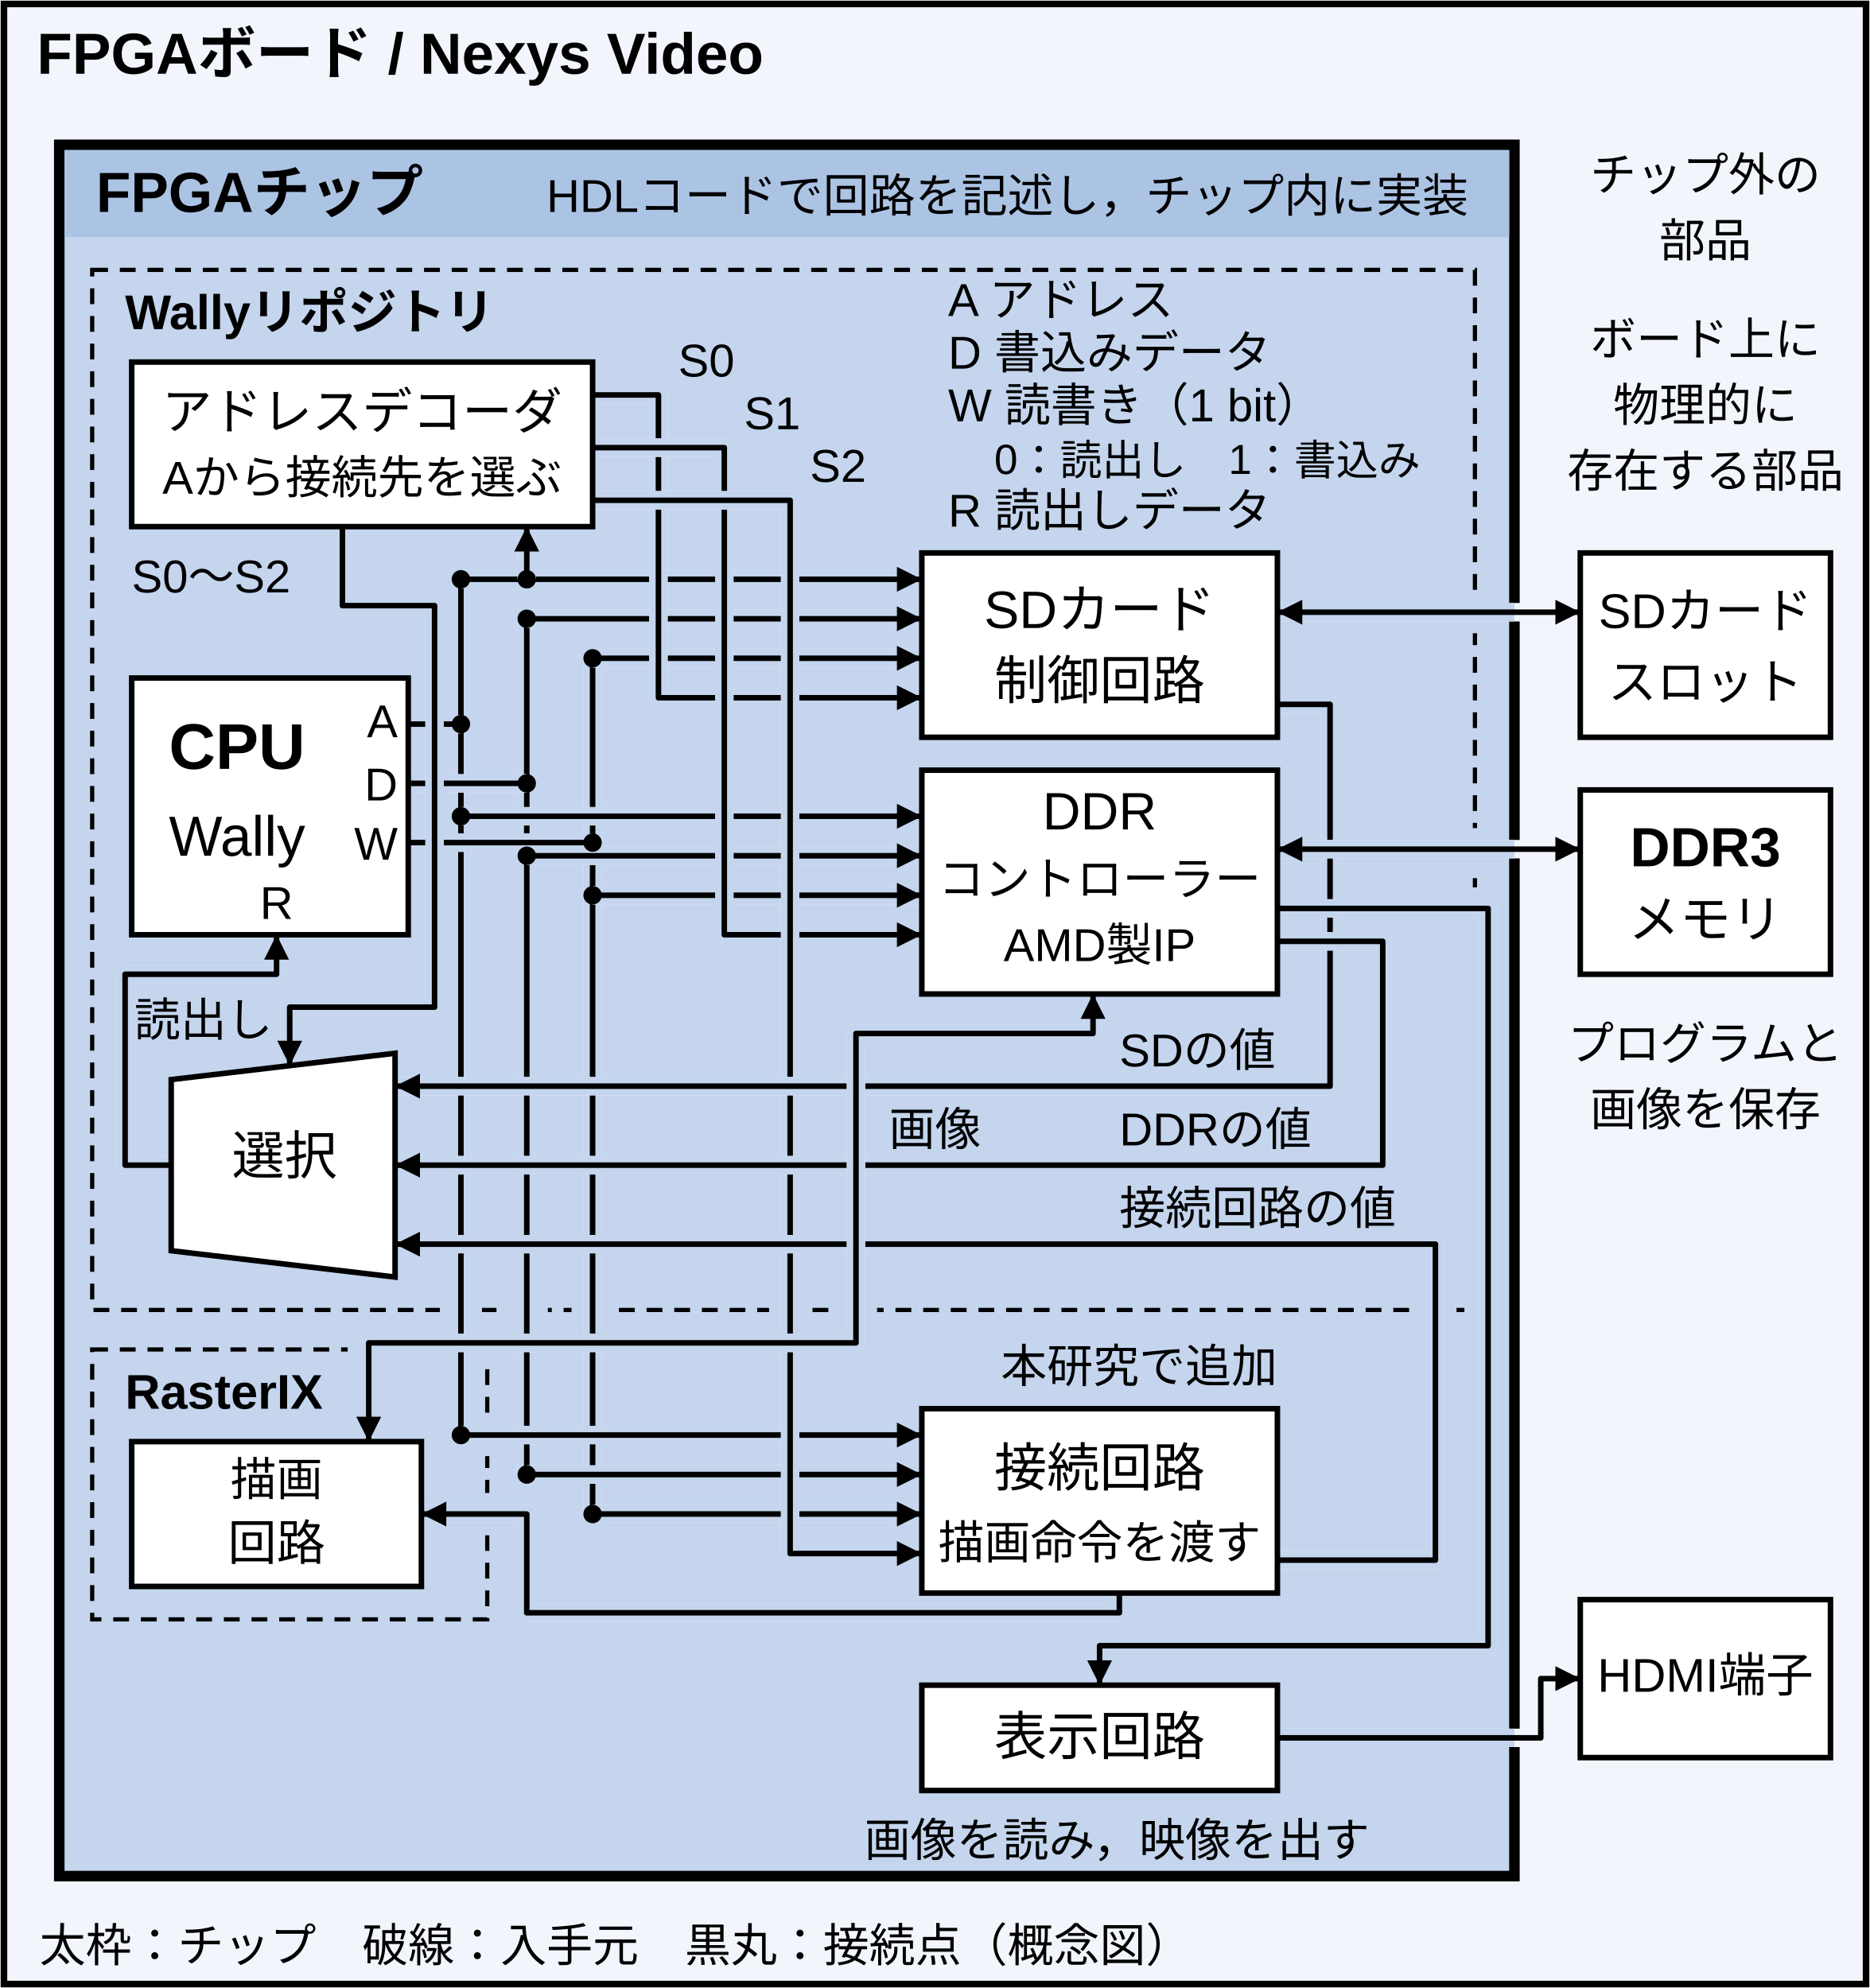
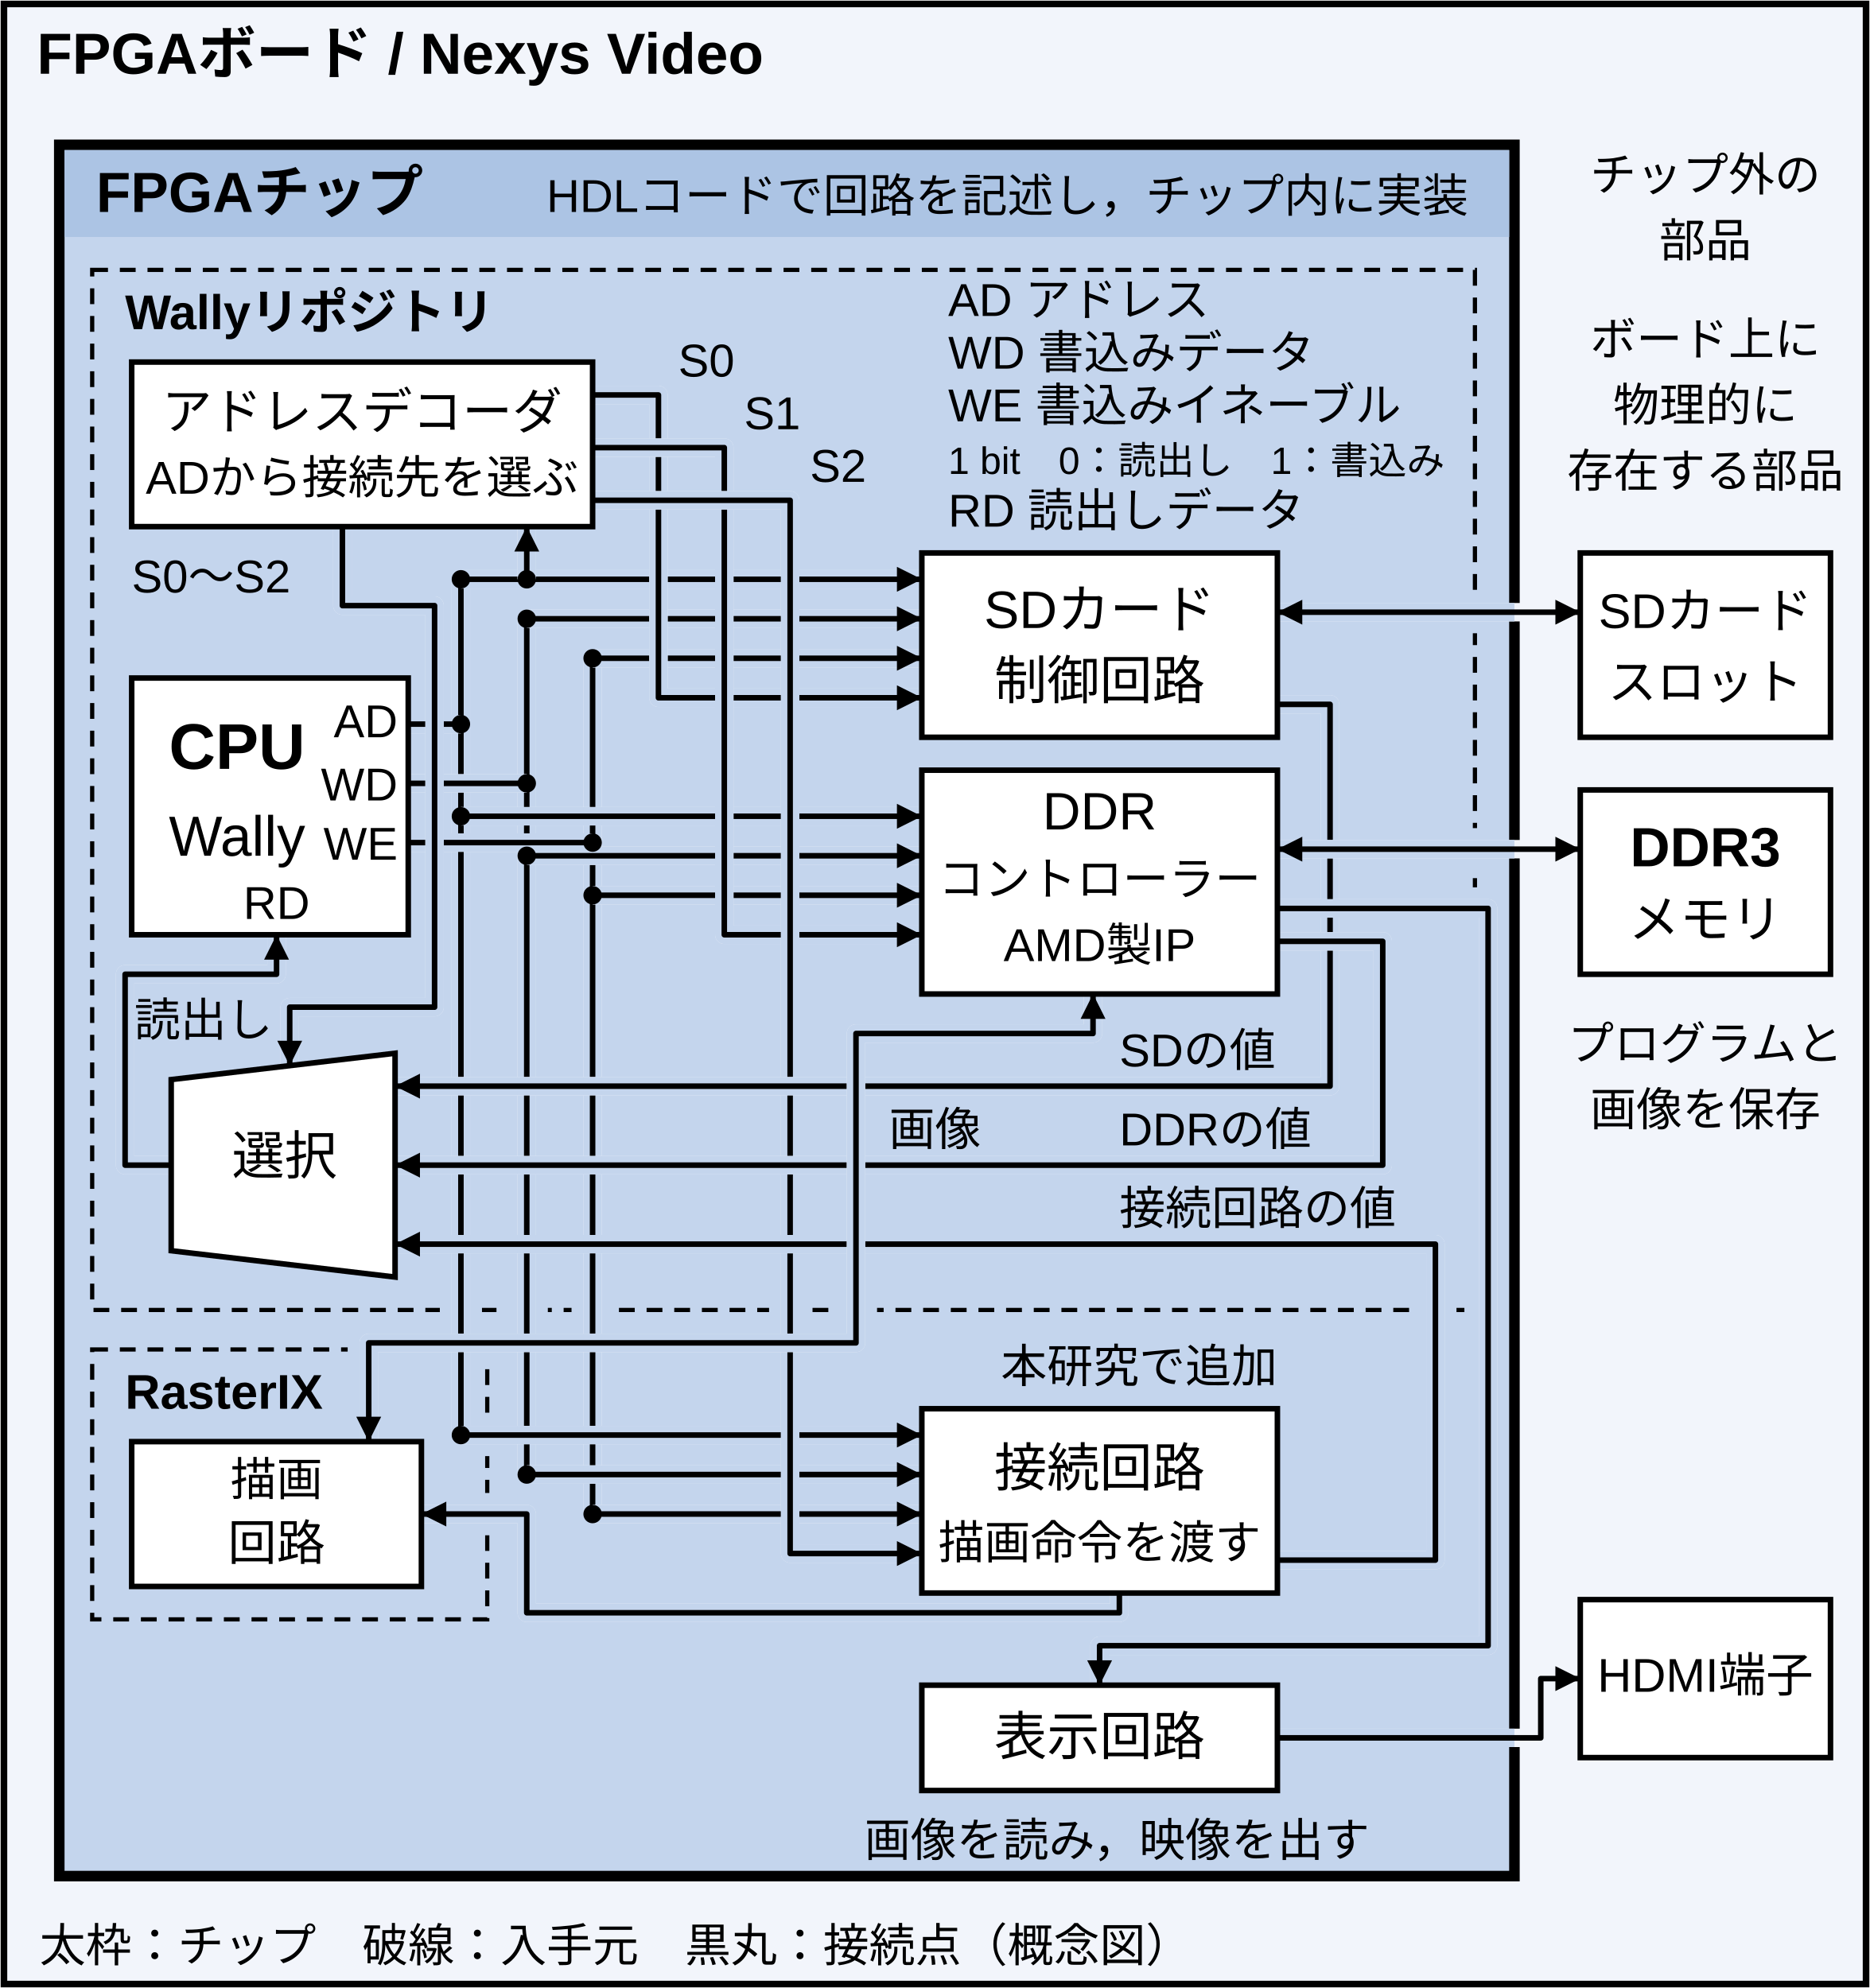
<svg xmlns="http://www.w3.org/2000/svg" width="1420" height="1510" viewBox="0 0 1420 1510" role="img" aria-labelledby="title desc">
  <defs>
    <clipPath id="chip-area">
      <rect x="45" y="110" width="1105" height="1315" />
    </clipPath>
    <marker id="arrow" viewBox="0 0 10 10" refX="10" refY="5" markerWidth="4.5" markerHeight="4.5" orient="auto-start-reverse">
      <path d="M0 0L10 5L0 10Z" fill="#000000" />
    </marker>
    <mask id="source-clearance" maskUnits="userSpaceOnUse" x="0" y="0" width="1420" height="1510">
      <rect width="1420" height="1510" fill="white" />
      <path d="M350 440L350 1090" stroke="black" fill="none" stroke-width="32" stroke-linecap="round" stroke-linejoin="round" />
      <path d="M400 470L400 1120" stroke="black" fill="none" stroke-width="32" stroke-linecap="round" stroke-linejoin="round" />
      <path d="M450 500L450 1150" stroke="black" fill="none" stroke-width="32" stroke-linecap="round" stroke-linejoin="round" />
      <path d="M350 440L700 440" stroke="black" fill="none" stroke-width="32" stroke-linecap="round" stroke-linejoin="round" />
      <path d="M350 620L700 620" stroke="black" fill="none" stroke-width="32" stroke-linecap="round" stroke-linejoin="round" />
      <path d="M350 1090L700 1090" stroke="black" fill="none" stroke-width="32" stroke-linecap="round" stroke-linejoin="round" />
      <path d="M400 470L700 470" stroke="black" fill="none" stroke-width="32" stroke-linecap="round" stroke-linejoin="round" />
      <path d="M400 650L700 650" stroke="black" fill="none" stroke-width="32" stroke-linecap="round" stroke-linejoin="round" />
      <path d="M400 1120L700 1120" stroke="black" fill="none" stroke-width="32" stroke-linecap="round" stroke-linejoin="round" />
      <path d="M450 500L700 500" stroke="black" fill="none" stroke-width="32" stroke-linecap="round" stroke-linejoin="round" />
      <path d="M450 680L700 680" stroke="black" fill="none" stroke-width="32" stroke-linecap="round" stroke-linejoin="round" />
      <path d="M450 1150L700 1150" stroke="black" fill="none" stroke-width="32" stroke-linecap="round" stroke-linejoin="round" />
      <path d="M310 550L350 550" stroke="black" fill="none" stroke-width="32" stroke-linecap="round" stroke-linejoin="round" />
      <path d="M310 595L400 595" stroke="black" fill="none" stroke-width="32" stroke-linecap="round" stroke-linejoin="round" />
      <path d="M310 640L450 640" stroke="black" fill="none" stroke-width="32" stroke-linecap="round" stroke-linejoin="round" />
      <path d="M400 440L400 400" stroke="black" fill="none" stroke-width="32" stroke-linecap="round" stroke-linejoin="round" />
      <path d="M450 300L500 300L500 530L700 530" stroke="black" fill="none" stroke-width="32" stroke-linecap="round" stroke-linejoin="round" />
      <path d="M450 340L550 340L550 710L700 710" stroke="black" fill="none" stroke-width="32" stroke-linecap="round" stroke-linejoin="round" />
      <path d="M450 380L600 380L600 1180L700 1180" stroke="black" fill="none" stroke-width="32" stroke-linecap="round" stroke-linejoin="round" />
      <path d="M260 400L260 460L330 460L330 765L220 765L220 809.412" stroke="black" fill="none" stroke-width="32" stroke-linecap="round" stroke-linejoin="round" />
      <path d="M970 535L1010 535L1010 825L300 825" stroke="black" fill="none" stroke-width="32" stroke-linecap="round" stroke-linejoin="round" />
      <path d="M970 715L1050 715L1050 885L300 885" stroke="black" fill="none" stroke-width="32" stroke-linecap="round" stroke-linejoin="round" />
      <path d="M970 1185L1090 1185L1090 945L300 945" stroke="black" fill="none" stroke-width="32" stroke-linecap="round" stroke-linejoin="round" />
      <path d="M130 885L95 885L95 740L210 740L210 710" stroke="black" fill="none" stroke-width="32" stroke-linecap="round" stroke-linejoin="round" />
      <path d="M850 1210L850 1225L400 1225L400 1150L320 1150" stroke="black" fill="none" stroke-width="32" stroke-linecap="round" stroke-linejoin="round" />
      <path d="M280 1095L280 1020L650 1020L650 785L830 785L830 755" stroke="black" fill="none" stroke-width="32" stroke-linecap="round" stroke-linejoin="round" />
      <path d="M970 465L1200 465" stroke="black" fill="none" stroke-width="32" stroke-linecap="round" stroke-linejoin="round" />
      <path d="M970 645L1200 645" stroke="black" fill="none" stroke-width="32" stroke-linecap="round" stroke-linejoin="round" />
      <path d="M970 690L1130 690L1130 1250L835 1250L835 1280" stroke="black" fill="none" stroke-width="32" stroke-linecap="round" stroke-linejoin="round" />
      <path d="M970 1320L1170 1320L1170 1275L1200 1275" stroke="black" fill="none" stroke-width="32" stroke-linecap="round" stroke-linejoin="round" />
    </mask>
  </defs>
  <rect width="1420" height="1510" fill="white" />
  <g font-family="Yu Gothic,Arial,sans-serif" fill="#000000">
    <rect id="fpga-board" x="3" y="3" width="1414" height="1504" fill="#F2F5FB" stroke="black" stroke-width="5" />
    <text x="28" y="56" font-size="44" font-weight="bold" fill="#000000">FPGAボード / Nexys Video</text>
    <rect id="fpga-chip" x="45" y="110" width="1105" height="1315" fill="#C4D5ED" stroke="black" stroke-width="8" />
    <rect x="49" y="114" width="1097" height="66" fill="#ACC4E4" />
    <text x="73" y="161" font-size="43" font-weight="bold" fill="#000000">FPGAチップ</text>
    <text x="1295" y="145" font-size="35" text-anchor="middle" fill="#000000">チップ外の</text>
    <text x="1295" y="195" font-size="35" text-anchor="middle" fill="#000000">部品</text>
    <g id="source-outlines" fill="none" stroke="black" stroke-width="3.2" stroke-dasharray="12 9" mask="url(#source-clearance)">
      <rect id="wally-source" x="70" y="205" width="1050" height="790" />
      <rect id="rasterix-source" x="70" y="1025" width="300" height="205" />
    </g>
    <path d="M350 440L350 1090" fill="none" stroke="#F2F5FB" stroke-width="14" stroke-linejoin="round" />
    <path d="M350 440L350 1090" fill="none" stroke="#C4D5ED" stroke-width="14" stroke-linejoin="round" clip-path="url(#chip-area)" />
-     <path data-net="A" data-source="CPU" data-target="Fanout" d="M350 440L350 1090" fill="none" stroke="#000000" stroke-width="4.2" stroke-linejoin="round" />
+     <path data-net="AD" data-source="CPU" data-target="Fanout" d="M350 440L350 1090" fill="none" stroke="#000000" stroke-width="4.2" stroke-linejoin="round" />
    <path d="M400 470L400 1120" fill="none" stroke="#F2F5FB" stroke-width="14" stroke-linejoin="round" />
    <path d="M400 470L400 1120" fill="none" stroke="#C4D5ED" stroke-width="14" stroke-linejoin="round" clip-path="url(#chip-area)" />
-     <path data-net="D" data-source="CPU" data-target="Fanout" d="M400 470L400 1120" fill="none" stroke="#000000" stroke-width="4.2" stroke-linejoin="round" />
+     <path data-net="WD" data-source="CPU" data-target="Fanout" d="M400 470L400 1120" fill="none" stroke="#000000" stroke-width="4.2" stroke-linejoin="round" />
    <path d="M450 500L450 1150" fill="none" stroke="#F2F5FB" stroke-width="14" stroke-linejoin="round" />
    <path d="M450 500L450 1150" fill="none" stroke="#C4D5ED" stroke-width="14" stroke-linejoin="round" clip-path="url(#chip-area)" />
-     <path data-net="W" data-source="CPU" data-target="Fanout" d="M450 500L450 1150" fill="none" stroke="#000000" stroke-width="4.2" stroke-linejoin="round" />
+     <path data-net="WE" data-source="CPU" data-target="Fanout" d="M450 500L450 1150" fill="none" stroke="#000000" stroke-width="4.2" stroke-linejoin="round" />
    <path d="M350 440L700 440" fill="none" stroke="#F2F5FB" stroke-width="14" stroke-linejoin="round" />
    <path d="M350 440L700 440" fill="none" stroke="#C4D5ED" stroke-width="14" stroke-linejoin="round" clip-path="url(#chip-area)" />
-     <path data-net="A" data-source="CPU" data-target="SD" d="M350 440L700 440" fill="none" stroke="#000000" stroke-width="4.2" stroke-linejoin="round" marker-end="url(#arrow)" />
+     <path data-net="AD" data-source="CPU" data-target="SD" d="M350 440L700 440" fill="none" stroke="#000000" stroke-width="4.2" stroke-linejoin="round" marker-end="url(#arrow)" />
    <path d="M350 620L700 620" fill="none" stroke="#F2F5FB" stroke-width="14" stroke-linejoin="round" />
    <path d="M350 620L700 620" fill="none" stroke="#C4D5ED" stroke-width="14" stroke-linejoin="round" clip-path="url(#chip-area)" />
-     <path data-net="A" data-source="CPU" data-target="DDR" d="M350 620L700 620" fill="none" stroke="#000000" stroke-width="4.2" stroke-linejoin="round" marker-end="url(#arrow)" />
+     <path data-net="AD" data-source="CPU" data-target="DDR" d="M350 620L700 620" fill="none" stroke="#000000" stroke-width="4.2" stroke-linejoin="round" marker-end="url(#arrow)" />
    <path d="M350 1090L700 1090" fill="none" stroke="#F2F5FB" stroke-width="14" stroke-linejoin="round" />
    <path d="M350 1090L700 1090" fill="none" stroke="#C4D5ED" stroke-width="14" stroke-linejoin="round" clip-path="url(#chip-area)" />
-     <path data-net="A" data-source="CPU" data-target="CommandPort" d="M350 1090L700 1090" fill="none" stroke="#000000" stroke-width="4.2" stroke-linejoin="round" marker-end="url(#arrow)" />
+     <path data-net="AD" data-source="CPU" data-target="CommandPort" d="M350 1090L700 1090" fill="none" stroke="#000000" stroke-width="4.2" stroke-linejoin="round" marker-end="url(#arrow)" />
    <path d="M400 470L700 470" fill="none" stroke="#F2F5FB" stroke-width="14" stroke-linejoin="round" />
    <path d="M400 470L700 470" fill="none" stroke="#C4D5ED" stroke-width="14" stroke-linejoin="round" clip-path="url(#chip-area)" />
-     <path data-net="D" data-source="CPU" data-target="SD" d="M400 470L700 470" fill="none" stroke="#000000" stroke-width="4.2" stroke-linejoin="round" marker-end="url(#arrow)" />
+     <path data-net="WD" data-source="CPU" data-target="SD" d="M400 470L700 470" fill="none" stroke="#000000" stroke-width="4.2" stroke-linejoin="round" marker-end="url(#arrow)" />
    <path d="M400 650L700 650" fill="none" stroke="#F2F5FB" stroke-width="14" stroke-linejoin="round" />
    <path d="M400 650L700 650" fill="none" stroke="#C4D5ED" stroke-width="14" stroke-linejoin="round" clip-path="url(#chip-area)" />
-     <path data-net="D" data-source="CPU" data-target="DDR" d="M400 650L700 650" fill="none" stroke="#000000" stroke-width="4.2" stroke-linejoin="round" marker-end="url(#arrow)" />
+     <path data-net="WD" data-source="CPU" data-target="DDR" d="M400 650L700 650" fill="none" stroke="#000000" stroke-width="4.2" stroke-linejoin="round" marker-end="url(#arrow)" />
    <path d="M400 1120L700 1120" fill="none" stroke="#F2F5FB" stroke-width="14" stroke-linejoin="round" />
    <path d="M400 1120L700 1120" fill="none" stroke="#C4D5ED" stroke-width="14" stroke-linejoin="round" clip-path="url(#chip-area)" />
-     <path data-net="D" data-source="CPU" data-target="CommandPort" d="M400 1120L700 1120" fill="none" stroke="#000000" stroke-width="4.2" stroke-linejoin="round" marker-end="url(#arrow)" />
+     <path data-net="WD" data-source="CPU" data-target="CommandPort" d="M400 1120L700 1120" fill="none" stroke="#000000" stroke-width="4.2" stroke-linejoin="round" marker-end="url(#arrow)" />
    <path d="M450 500L700 500" fill="none" stroke="#F2F5FB" stroke-width="14" stroke-linejoin="round" />
    <path d="M450 500L700 500" fill="none" stroke="#C4D5ED" stroke-width="14" stroke-linejoin="round" clip-path="url(#chip-area)" />
-     <path data-net="W" data-source="CPU" data-target="SD" d="M450 500L700 500" fill="none" stroke="#000000" stroke-width="4.2" stroke-linejoin="round" marker-end="url(#arrow)" />
+     <path data-net="WE" data-source="CPU" data-target="SD" d="M450 500L700 500" fill="none" stroke="#000000" stroke-width="4.2" stroke-linejoin="round" marker-end="url(#arrow)" />
    <path d="M450 680L700 680" fill="none" stroke="#F2F5FB" stroke-width="14" stroke-linejoin="round" />
    <path d="M450 680L700 680" fill="none" stroke="#C4D5ED" stroke-width="14" stroke-linejoin="round" clip-path="url(#chip-area)" />
-     <path data-net="W" data-source="CPU" data-target="DDR" d="M450 680L700 680" fill="none" stroke="#000000" stroke-width="4.2" stroke-linejoin="round" marker-end="url(#arrow)" />
+     <path data-net="WE" data-source="CPU" data-target="DDR" d="M450 680L700 680" fill="none" stroke="#000000" stroke-width="4.2" stroke-linejoin="round" marker-end="url(#arrow)" />
    <path d="M450 1150L700 1150" fill="none" stroke="#F2F5FB" stroke-width="14" stroke-linejoin="round" />
    <path d="M450 1150L700 1150" fill="none" stroke="#C4D5ED" stroke-width="14" stroke-linejoin="round" clip-path="url(#chip-area)" />
-     <path data-net="W" data-source="CPU" data-target="CommandPort" d="M450 1150L700 1150" fill="none" stroke="#000000" stroke-width="4.2" stroke-linejoin="round" marker-end="url(#arrow)" />
+     <path data-net="WE" data-source="CPU" data-target="CommandPort" d="M450 1150L700 1150" fill="none" stroke="#000000" stroke-width="4.2" stroke-linejoin="round" marker-end="url(#arrow)" />
    <path d="M310 550L350 550" fill="none" stroke="#F2F5FB" stroke-width="14" stroke-linejoin="round" />
    <path d="M310 550L350 550" fill="none" stroke="#C4D5ED" stroke-width="14" stroke-linejoin="round" clip-path="url(#chip-area)" />
-     <path data-net="A" data-source="CPU" data-target="Fanout" d="M310 550L350 550" fill="none" stroke="#000000" stroke-width="4.2" stroke-linejoin="round" />
+     <path data-net="AD" data-source="CPU" data-target="Fanout" d="M310 550L350 550" fill="none" stroke="#000000" stroke-width="4.2" stroke-linejoin="round" />
    <path d="M310 595L400 595" fill="none" stroke="#F2F5FB" stroke-width="14" stroke-linejoin="round" />
    <path d="M310 595L400 595" fill="none" stroke="#C4D5ED" stroke-width="14" stroke-linejoin="round" clip-path="url(#chip-area)" />
-     <path data-net="D" data-source="CPU" data-target="Fanout" d="M310 595L400 595" fill="none" stroke="#000000" stroke-width="4.2" stroke-linejoin="round" />
+     <path data-net="WD" data-source="CPU" data-target="Fanout" d="M310 595L400 595" fill="none" stroke="#000000" stroke-width="4.2" stroke-linejoin="round" />
    <path d="M310 640L450 640" fill="none" stroke="#F2F5FB" stroke-width="14" stroke-linejoin="round" />
    <path d="M310 640L450 640" fill="none" stroke="#C4D5ED" stroke-width="14" stroke-linejoin="round" clip-path="url(#chip-area)" />
-     <path data-net="W" data-source="CPU" data-target="Fanout" d="M310 640L450 640" fill="none" stroke="#000000" stroke-width="4.2" stroke-linejoin="round" />
+     <path data-net="WE" data-source="CPU" data-target="Fanout" d="M310 640L450 640" fill="none" stroke="#000000" stroke-width="4.2" stroke-linejoin="round" />
    <path d="M400 440L400 400" fill="none" stroke="#F2F5FB" stroke-width="14" stroke-linejoin="round" />
    <path d="M400 440L400 400" fill="none" stroke="#C4D5ED" stroke-width="14" stroke-linejoin="round" clip-path="url(#chip-area)" />
-     <path data-net="A" data-source="CPU" data-target="Decoder" d="M400 440L400 400" fill="none" stroke="#000000" stroke-width="4.2" stroke-linejoin="round" marker-end="url(#arrow)" />
+     <path data-net="AD" data-source="CPU" data-target="Decoder" d="M400 440L400 400" fill="none" stroke="#000000" stroke-width="4.2" stroke-linejoin="round" marker-end="url(#arrow)" />
    <path d="M450 300L500 300L500 530L700 530" fill="none" stroke="#F2F5FB" stroke-width="14" stroke-linejoin="round" />
    <path d="M450 300L500 300L500 530L700 530" fill="none" stroke="#C4D5ED" stroke-width="14" stroke-linejoin="round" clip-path="url(#chip-area)" />
    <path data-net="S0" data-source="Decoder" data-target="SD" d="M450 300L500 300L500 530L700 530" fill="none" stroke="#000000" stroke-width="4.2" stroke-linejoin="round" marker-end="url(#arrow)" />
    <path d="M450 340L550 340L550 710L700 710" fill="none" stroke="#F2F5FB" stroke-width="14" stroke-linejoin="round" />
    <path d="M450 340L550 340L550 710L700 710" fill="none" stroke="#C4D5ED" stroke-width="14" stroke-linejoin="round" clip-path="url(#chip-area)" />
    <path data-net="S1" data-source="Decoder" data-target="DDR" d="M450 340L550 340L550 710L700 710" fill="none" stroke="#000000" stroke-width="4.2" stroke-linejoin="round" marker-end="url(#arrow)" />
    <path d="M450 380L600 380L600 1180L700 1180" fill="none" stroke="#F2F5FB" stroke-width="14" stroke-linejoin="round" />
    <path d="M450 380L600 380L600 1180L700 1180" fill="none" stroke="#C4D5ED" stroke-width="14" stroke-linejoin="round" clip-path="url(#chip-area)" />
    <path data-net="S2" data-source="Decoder" data-target="CommandPort" d="M450 380L600 380L600 1180L700 1180" fill="none" stroke="#000000" stroke-width="4.2" stroke-linejoin="round" marker-end="url(#arrow)" />
    <path d="M260 400L260 460L330 460L330 765L220 765L220 809.412" fill="none" stroke="#F2F5FB" stroke-width="14" stroke-linejoin="round" />
    <path d="M260 400L260 460L330 460L330 765L220 765L220 809.412" fill="none" stroke="#C4D5ED" stroke-width="14" stroke-linejoin="round" clip-path="url(#chip-area)" />
    <path data-net="S0,S1,S2" data-source="Decoder" data-target="ReadMux" d="M260 400L260 460L330 460L330 765L220 765L220 809.412" fill="none" stroke="#000000" stroke-width="4.2" stroke-linejoin="round" marker-end="url(#arrow)" />
    <path d="M970 535L1010 535L1010 825L300 825" fill="none" stroke="#F2F5FB" stroke-width="14" stroke-linejoin="round" />
    <path d="M970 535L1010 535L1010 825L300 825" fill="none" stroke="#C4D5ED" stroke-width="14" stroke-linejoin="round" clip-path="url(#chip-area)" />
    <path data-net="ReadSD" data-source="SD" data-target="ReadMux" d="M970 535L1010 535L1010 825L300 825" fill="none" stroke="#000000" stroke-width="4.2" stroke-linejoin="round" marker-end="url(#arrow)" />
    <path d="M970 715L1050 715L1050 885L300 885" fill="none" stroke="#F2F5FB" stroke-width="14" stroke-linejoin="round" />
    <path d="M970 715L1050 715L1050 885L300 885" fill="none" stroke="#C4D5ED" stroke-width="14" stroke-linejoin="round" clip-path="url(#chip-area)" />
    <path data-net="ReadDDR" data-source="DDR" data-target="ReadMux" d="M970 715L1050 715L1050 885L300 885" fill="none" stroke="#000000" stroke-width="4.2" stroke-linejoin="round" marker-end="url(#arrow)" />
    <path d="M970 1185L1090 1185L1090 945L300 945" fill="none" stroke="#F2F5FB" stroke-width="14" stroke-linejoin="round" />
    <path d="M970 1185L1090 1185L1090 945L300 945" fill="none" stroke="#C4D5ED" stroke-width="14" stroke-linejoin="round" clip-path="url(#chip-area)" />
    <path data-net="ReadGraphicsPort" data-source="CommandPort" data-target="ReadMux" d="M970 1185L1090 1185L1090 945L300 945" fill="none" stroke="#000000" stroke-width="4.2" stroke-linejoin="round" marker-end="url(#arrow)" />
    <path d="M130 885L95 885L95 740L210 740L210 710" fill="none" stroke="#F2F5FB" stroke-width="14" stroke-linejoin="round" />
    <path d="M130 885L95 885L95 740L210 740L210 710" fill="none" stroke="#C4D5ED" stroke-width="14" stroke-linejoin="round" clip-path="url(#chip-area)" />
    <path data-net="ReadData" data-source="ReadMux" data-target="CPU" d="M130 885L95 885L95 740L210 740L210 710" fill="none" stroke="#000000" stroke-width="4.2" stroke-linejoin="round" marker-end="url(#arrow)" />
    <path d="M850 1210L850 1225L400 1225L400 1150L320 1150" fill="none" stroke="#F2F5FB" stroke-width="14" stroke-linejoin="round" />
    <path d="M850 1210L850 1225L400 1225L400 1150L320 1150" fill="none" stroke="#C4D5ED" stroke-width="14" stroke-linejoin="round" clip-path="url(#chip-area)" />
    <path data-net="DrawingCommands" data-source="CommandPort" data-target="RasterIX" d="M850 1210L850 1225L400 1225L400 1150L320 1150" fill="none" stroke="#000000" stroke-width="4.2" stroke-linejoin="round" marker-end="url(#arrow)" />
    <path d="M280 1095L280 1020L650 1020L650 785L830 785L830 755" fill="none" stroke="#F2F5FB" stroke-width="14" stroke-linejoin="round" />
    <path d="M280 1095L280 1020L650 1020L650 785L830 785L830 755" fill="none" stroke="#C4D5ED" stroke-width="14" stroke-linejoin="round" clip-path="url(#chip-area)" />
    <path data-net="ImageMemory" data-source="RasterIX" data-target="DDR" d="M280 1095L280 1020L650 1020L650 785L830 785L830 755" fill="none" stroke="#000000" stroke-width="4.2" stroke-linejoin="round" marker-start="url(#arrow)" marker-end="url(#arrow)" />
    <path d="M970 465L1200 465" fill="none" stroke="#F2F5FB" stroke-width="14" stroke-linejoin="round" />
    <path d="M970 465L1200 465" fill="none" stroke="#C4D5ED" stroke-width="14" stroke-linejoin="round" clip-path="url(#chip-area)" />
    <path data-net="SDPhysical" data-source="SD" data-target="SDSlot" d="M970 465L1200 465" fill="none" stroke="#000000" stroke-width="4.2" stroke-linejoin="round" marker-start="url(#arrow)" marker-end="url(#arrow)" />
    <path d="M970 645L1200 645" fill="none" stroke="#F2F5FB" stroke-width="14" stroke-linejoin="round" />
    <path d="M970 645L1200 645" fill="none" stroke="#C4D5ED" stroke-width="14" stroke-linejoin="round" clip-path="url(#chip-area)" />
    <path data-net="DDRPhysical" data-source="DDR" data-target="DDR3" d="M970 645L1200 645" fill="none" stroke="#000000" stroke-width="4.2" stroke-linejoin="round" marker-start="url(#arrow)" marker-end="url(#arrow)" />
    <path d="M970 690L1130 690L1130 1250L835 1250L835 1280" fill="none" stroke="#F2F5FB" stroke-width="14" stroke-linejoin="round" />
    <path d="M970 690L1130 690L1130 1250L835 1250L835 1280" fill="none" stroke="#C4D5ED" stroke-width="14" stroke-linejoin="round" clip-path="url(#chip-area)" />
    <path data-net="DisplayRead" data-source="DDR" data-target="Display" d="M970 690L1130 690L1130 1250L835 1250L835 1280" fill="none" stroke="black" stroke-width="4.2" stroke-linejoin="round" marker-end="url(#arrow)" />
    <path d="M970 1320L1170 1320L1170 1275L1200 1275" fill="none" stroke="#F2F5FB" stroke-width="14" stroke-linejoin="round" />
    <path d="M970 1320L1170 1320L1170 1275L1200 1275" fill="none" stroke="#C4D5ED" stroke-width="14" stroke-linejoin="round" clip-path="url(#chip-area)" />
    <path data-net="Video" data-source="Display" data-target="HDMI" d="M970 1320L1170 1320L1170 1275L1200 1275" fill="none" stroke="black" stroke-width="4.2" stroke-linejoin="round" marker-end="url(#arrow)" />
    <circle cx="350" cy="440" r="7" fill="black" />
    <circle cx="350" cy="550" r="7" fill="black" />
    <circle cx="350" cy="620" r="7" fill="black" />
    <circle cx="350" cy="1090" r="7" fill="black" />
    <circle cx="400" cy="470" r="7" fill="black" />
    <circle cx="400" cy="595" r="7" fill="black" />
    <circle cx="400" cy="650" r="7" fill="black" />
    <circle cx="400" cy="1120" r="7" fill="black" />
    <circle cx="450" cy="500" r="7" fill="black" />
    <circle cx="450" cy="640" r="7" fill="black" />
    <circle cx="450" cy="680" r="7" fill="black" />
    <circle cx="450" cy="1150" r="7" fill="black" />
    <circle cx="400" cy="440" r="7" fill="black" />
    <rect data-block="Decoder" x="100" y="275" width="350" height="125" fill="white" stroke="black" stroke-width="4.2" />
    <rect data-block="CPU" x="100" y="515" width="210" height="195" fill="white" stroke="black" stroke-width="4.2" />
    <rect data-block="SD" x="700" y="420" width="270" height="140" fill="white" stroke="black" stroke-width="4.2" />
    <rect data-block="DDR" x="700" y="585" width="270" height="170" fill="white" stroke="black" stroke-width="4.2" />
    <rect data-block="CommandPort" x="700" y="1070" width="270" height="140" fill="white" stroke="black" stroke-width="4.2" />
    <rect data-block="Display" x="700" y="1280" width="270" height="80" fill="white" stroke="black" stroke-width="4.2" />
    <rect data-block="RasterIX" x="100" y="1095" width="220" height="110" fill="white" stroke="black" stroke-width="4.2" />
    <rect data-block="SDSlot" x="1200" y="420" width="190" height="140" fill="white" stroke="black" stroke-width="4.2" />
    <rect data-block="DDR3" x="1200" y="600" width="190" height="140" fill="white" stroke="black" stroke-width="4.2" />
    <rect data-block="HDMI" x="1200" y="1215" width="190" height="120" fill="white" stroke="black" stroke-width="4.2" />
    <path data-block="ReadMux" d="M130 820L300 800V970L130 950Z" fill="white" stroke="black" stroke-width="4.2" />
    <text x="275" y="326" font-size="38" text-anchor="middle" font-weight="500" fill="#000000">アドレスデコーダ</text>
-     <text x="275" y="375" font-size="35" text-anchor="middle" font-weight="500" fill="#000000">Aから接続先を選ぶ</text>
+     <text x="275" y="375" font-size="35" text-anchor="middle" font-weight="500" fill="#000000">ADから接続先を選ぶ</text>
    <text x="180" y="584" font-size="49" text-anchor="middle" font-weight="bold" fill="#000000">CPU</text>
    <text x="180" y="650" font-size="43" text-anchor="middle" font-weight="500" fill="#000000">Wally</text>
-     <text x="302" y="560" font-size="35" text-anchor="end" font-weight="500" fill="#000000">A</text>
-     <text x="302" y="608" font-size="35" text-anchor="end" font-weight="500" fill="#000000">D</text>
-     <text x="302" y="653" font-size="35" text-anchor="end" font-weight="500" fill="#000000">W</text>
-     <text x="210" y="698" font-size="35" text-anchor="middle" font-weight="500" fill="#000000">R</text>
+     <text x="302" y="560" font-size="35" text-anchor="end" font-weight="500" fill="#000000">AD</text>
+     <text x="302" y="608" font-size="35" text-anchor="end" font-weight="500" fill="#000000">WD</text>
+     <text x="302" y="653" font-size="35" text-anchor="end" font-weight="500" fill="#000000">WE</text>
+     <text x="210" y="698" font-size="35" text-anchor="middle" font-weight="500" fill="#000000">RD</text>
    <text x="835" y="477" font-size="40" text-anchor="middle" font-weight="500" fill="#000000">SDカード</text>
    <text x="835" y="531" font-size="40" text-anchor="middle" font-weight="500" fill="#000000">制御回路</text>
    <text x="835" y="630" font-size="40" text-anchor="middle" font-weight="500" fill="#000000">DDR</text>
    <text x="835" y="680" font-size="35" text-anchor="middle" font-weight="500" fill="#000000">コントローラー</text>
    <text x="835" y="730" font-size="35" text-anchor="middle" font-weight="500" fill="#000000">AMD製IP</text>
    <text x="835" y="1129" font-size="40" text-anchor="middle" font-weight="500" fill="#000000">接続回路</text>
    <text x="835" y="1184" font-size="35" text-anchor="middle" font-weight="500" fill="#000000">描画命令を渡す</text>
    <text x="210" y="1136" font-size="35" text-anchor="middle" font-weight="500" fill="#000000">描画</text>
    <text x="210" y="1185" font-size="37" text-anchor="middle" font-weight="500" fill="#000000">回路</text>
    <text x="216" y="892" font-size="40" text-anchor="middle" font-weight="500" fill="#000000">選択</text>
    <text x="1295" y="477" font-size="37" text-anchor="middle" font-weight="500" fill="#000000">SDカード</text>
    <text x="1295" y="531" font-size="37" text-anchor="middle" font-weight="500" fill="#000000">スロット</text>
    <text x="1295" y="658" font-size="42" text-anchor="middle" font-weight="bold" fill="#000000">DDR3</text>
    <text x="1295" y="712" font-size="39" text-anchor="middle" font-weight="500" fill="#000000">メモリ</text>
    <text x="1295" y="1285" font-size="36" text-anchor="middle" font-weight="500" fill="#000000">HDMI端子</text>
    <text x="95" y="250" font-size="37" text-anchor="start" font-weight="bold" fill="#000000">Wallyリポジトリ</text>
    <text x="95" y="1070" font-size="37" text-anchor="start" font-weight="bold" fill="#000000">RasterIX</text>
-     <text x="720" y="240" font-size="35" text-anchor="start" font-weight="500" fill="#000000">A  アドレス</text>
-     <text x="720" y="280" font-size="35" text-anchor="start" font-weight="500" fill="#000000">D  書込みデータ</text>
-     <text x="720" y="320" font-size="35" text-anchor="start" font-weight="500" fill="#000000">W  読書き（1 bit）</text>
-     <text x="755" y="360" font-size="32" text-anchor="start" font-weight="500" fill="#000000">0：読出し　1：書込み</text>
-     <text x="720" y="400" font-size="35" text-anchor="start" font-weight="500" fill="#000000">R  読出しデータ</text>
+     <text x="720" y="240" font-size="35" text-anchor="start" font-weight="500" fill="#000000">AD  アドレス</text>
+     <text x="720" y="280" font-size="35" text-anchor="start" font-weight="500" fill="#000000">WD  書込みデータ</text>
+     <text x="720" y="320" font-size="35" text-anchor="start" font-weight="500" fill="#000000">WE  書込みイネーブル</text>
+     <text x="720" y="360" font-size="29" text-anchor="start" font-weight="500" fill="#000000">1 bit　0：読出し　1：書込み</text>
+     <text x="720" y="400" font-size="35" text-anchor="start" font-weight="500" fill="#000000">RD  読出しデータ</text>
    <text x="515" y="286" font-size="35" text-anchor="start" font-weight="500" fill="#000000">S0</text>
    <text x="565" y="326" font-size="35" text-anchor="start" font-weight="500" fill="#000000">S1</text>
    <text x="615" y="366" font-size="35" text-anchor="start" font-weight="500" fill="#000000">S2</text>
    <text x="100" y="450" font-size="35" text-anchor="start" font-weight="500" fill="#000000">S0〜S2</text>
    <text x="102" y="787" font-size="35" text-anchor="start" font-weight="500" fill="#000000">読出し</text>
    <text x="970" y="1050" font-size="35" text-anchor="end" font-weight="500" fill="#000000">本研究で追加</text>
    <text x="850" y="810" font-size="35" text-anchor="start" font-weight="500" fill="#000000">SDの値</text>
    <text x="850" y="870" font-size="35" text-anchor="start" font-weight="500" fill="#000000">DDRの値</text>
    <text x="850" y="930" font-size="35" text-anchor="start" font-weight="500" fill="#000000">接続回路の値</text>
    <text x="675" y="870" font-size="35" text-anchor="start" font-weight="500" fill="#000000">画像</text>
    <text x="30" y="1490" font-size="35" fill="#000000">太枠：チップ　破線：入手元　黒丸：接続点（概念図）</text>
    <text x="1115" y="161" font-size="35" text-anchor="end" font-weight="500" fill="#000000" data-explanation="true">HDLコードで回路を記述し，チップ内に実装</text>
    <text x="1295" y="270" font-size="35" text-anchor="middle" font-weight="500" fill="#000000" data-explanation="true">ボード上に</text>
    <text x="1295" y="320" font-size="35" text-anchor="middle" font-weight="500" fill="#000000" data-explanation="true">物理的に</text>
    <text x="1295" y="370" font-size="35" text-anchor="middle" font-weight="500" fill="#000000" data-explanation="true">存在する部品</text>
    <text x="1295" y="805" font-size="35" text-anchor="middle" font-weight="500" fill="#000000" data-explanation="true">プログラムと</text>
    <text x="1295" y="855" font-size="35" text-anchor="middle" font-weight="500" fill="#000000" data-explanation="true">画像を保存</text>
    <text x="835" y="1333" font-size="40" text-anchor="middle" fill="black">表示回路</text>
    <text x="1040" y="1410" font-size="35" text-anchor="end" fill="black">画像を読み，映像を出す</text>
  </g>
</svg>
